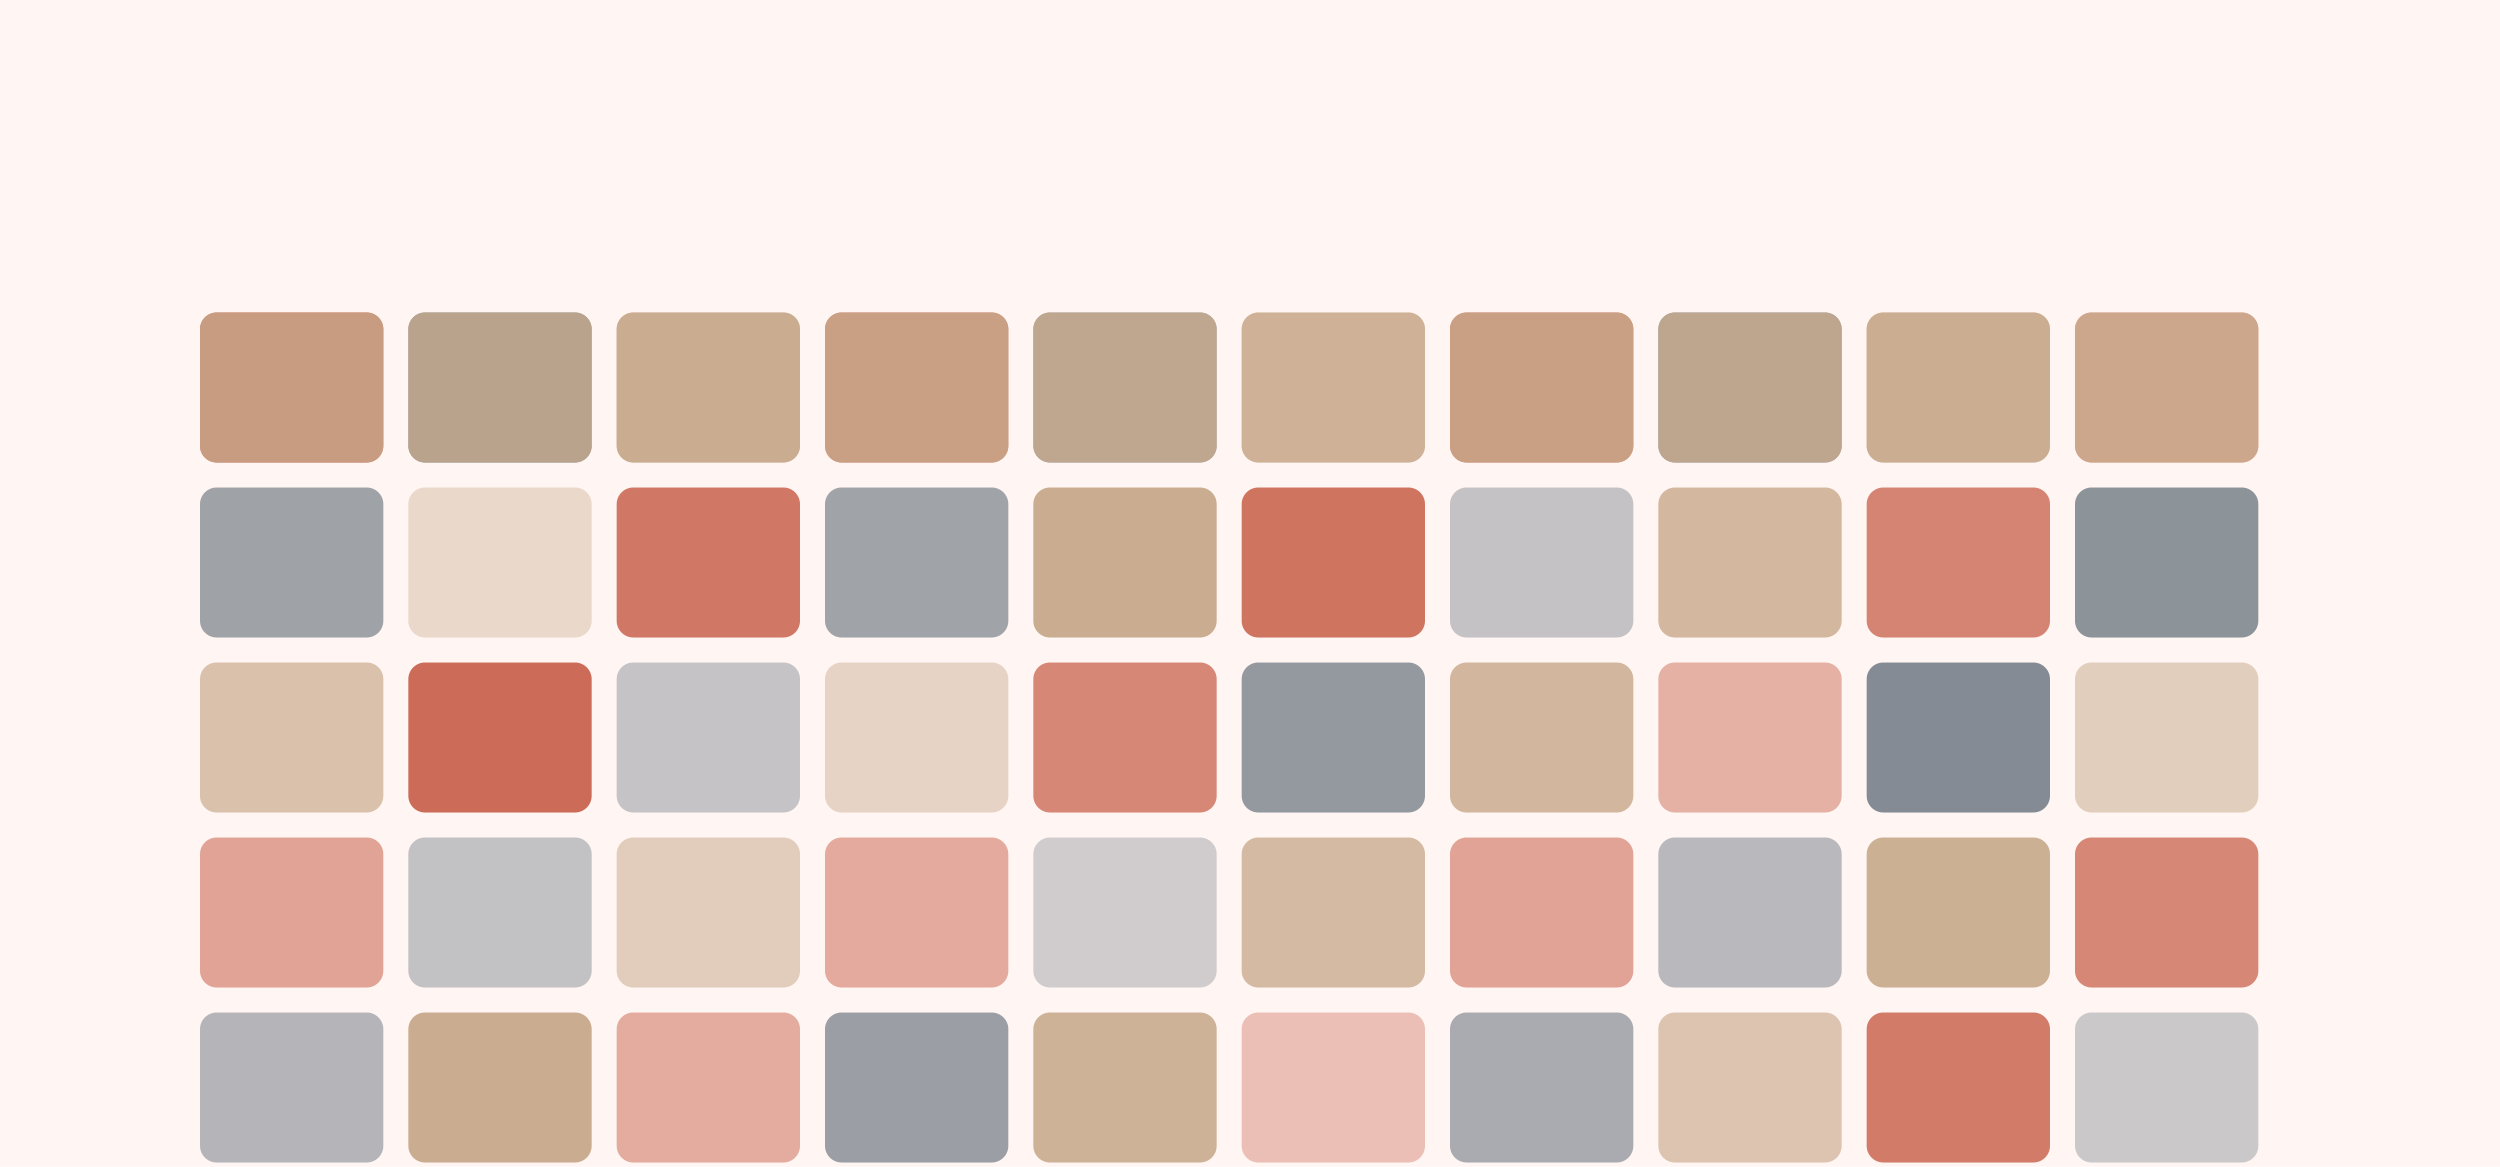
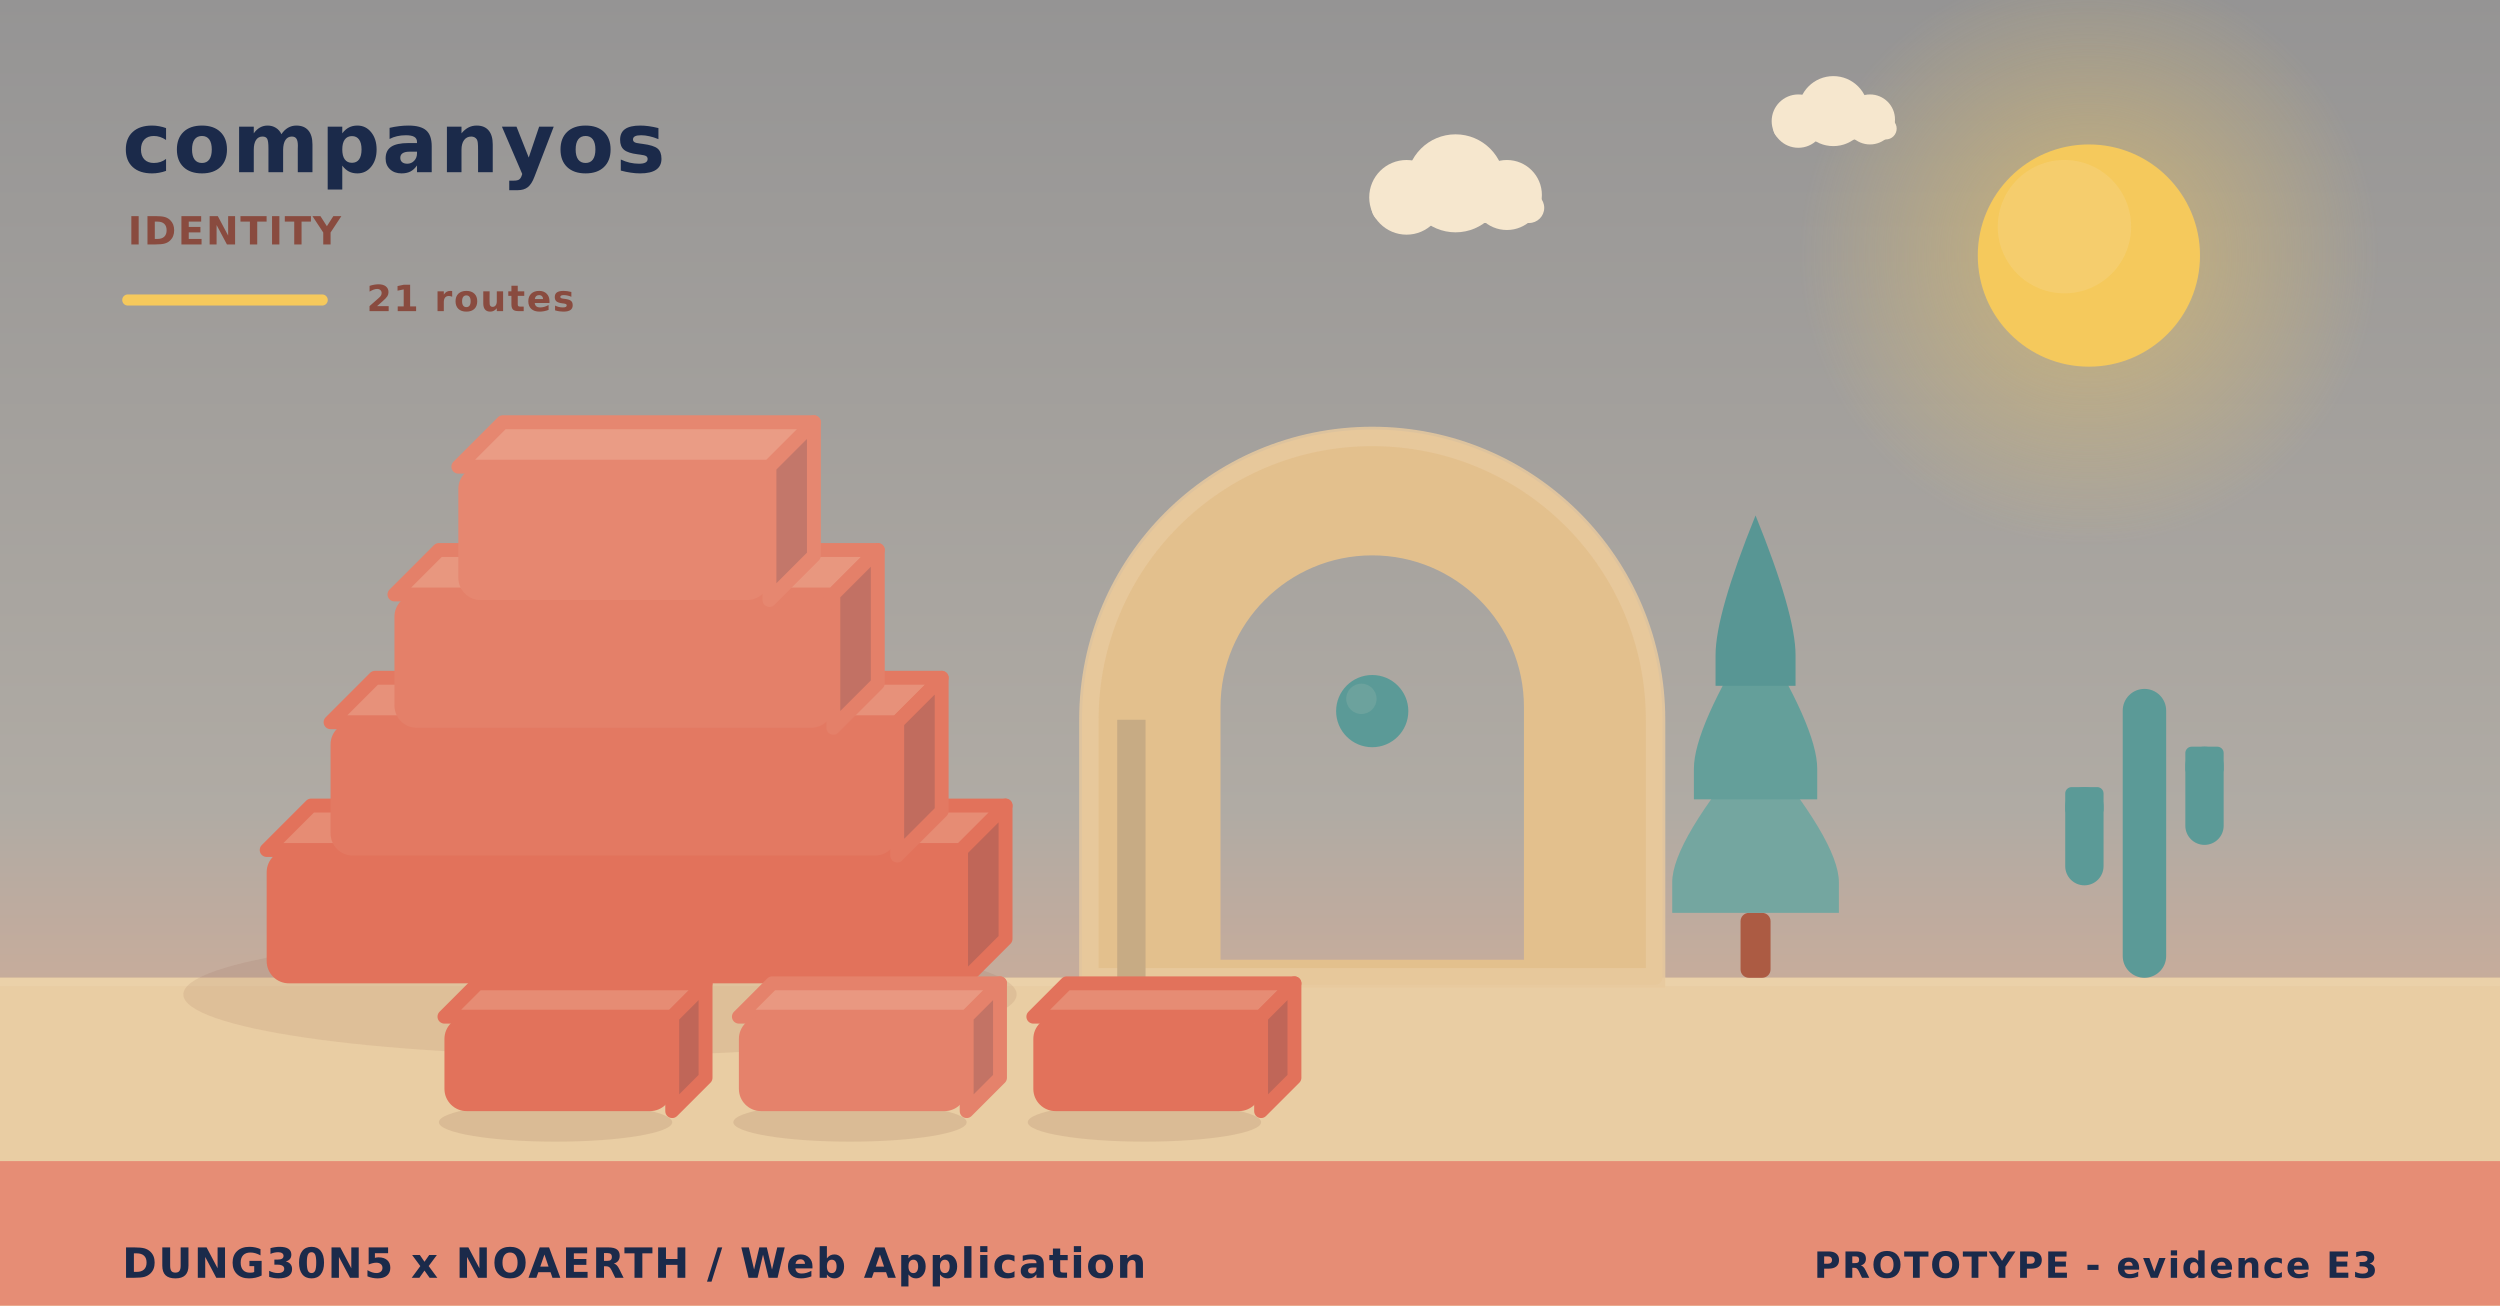
- <svg xmlns="http://www.w3.org/2000/svg" viewBox="0 0 1200 560" width="1200" height="560" role="img" aria-label="companyos hero">
-   <rect width="1200" height="560" fill="#fff5f2" />
-   <defs>
-     <linearGradient id="gh" x1="0" y1="0" x2="1" y2="1">
-       <stop offset="0%" stop-color="#c75f48" />
-       <stop offset="100%" stop-color="#78818a" />
-     </linearGradient>
-   </defs>
-   <rect x="96.00" y="150.00" width="88.00" height="72.00" rx="8.00" fill="#c75f48" opacity="0.91" />
-   <rect x="196.00" y="150.00" width="88.00" height="72.00" rx="8.00" fill="#78818a" opacity="0.88" />
-   <rect x="296.00" y="150.00" width="88.00" height="72.00" rx="8.00" fill="#c7a88a" opacity="0.69" />
-   <rect x="396.00" y="150.00" width="88.00" height="72.00" rx="8.00" fill="#c75f48" opacity="0.78" />
-   <rect x="496.00" y="150.00" width="88.00" height="72.00" rx="8.00" fill="#78818a" opacity="0.73" />
-   <rect x="596.00" y="150.00" width="88.00" height="72.00" rx="8.00" fill="#c7a88a" opacity="0.38" />
-   <rect x="696.00" y="150.00" width="88.00" height="72.00" rx="8.00" fill="#c75f48" opacity="0.78" />
-   <rect x="796.00" y="150.00" width="88.00" height="72.00" rx="8.00" fill="#78818a" opacity="0.79" />
-   <rect x="896.00" y="150.00" width="88.00" height="72.00" rx="8.00" fill="#c7a88a" opacity="0.63" />
-   <rect x="996.00" y="150.00" width="88.00" height="72.00" rx="8.00" fill="#c75f48" opacity="0.54" />
-   <rect x="96.00" y="234.00" width="88.00" height="72.00" rx="8.00" fill="#78818a" opacity="0.71" />
-   <rect x="196.00" y="234.00" width="88.00" height="72.00" rx="8.00" fill="#c7a88a" opacity="0.38" />
-   <rect x="296.00" y="234.00" width="88.00" height="72.00" rx="8.00" fill="#c75f48" opacity="0.83" />
-   <rect x="396.00" y="234.00" width="88.00" height="72.00" rx="8.00" fill="#78818a" opacity="0.70" />
-   <rect x="496.00" y="234.00" width="88.00" height="72.00" rx="8.00" fill="#c7a88a" opacity="0.94" />
-   <rect x="596.00" y="234.00" width="88.00" height="72.00" rx="8.00" fill="#c75f48" opacity="0.86" />
-   <rect x="696.00" y="234.00" width="88.00" height="72.00" rx="8.00" fill="#78818a" opacity="0.44" />
-   <rect x="796.00" y="234.00" width="88.00" height="72.00" rx="8.00" fill="#c7a88a" opacity="0.79" />
-   <rect x="896.00" y="234.00" width="88.00" height="72.00" rx="8.00" fill="#c75f48" opacity="0.75" />
-   <rect x="996.00" y="234.00" width="88.00" height="72.00" rx="8.00" fill="#78818a" opacity="0.85" />
-   <rect x="96.00" y="318.00" width="88.00" height="72.00" rx="8.00" fill="#c7a88a" opacity="0.68" />
-   <rect x="196.00" y="318.00" width="88.00" height="72.00" rx="8.00" fill="#c75f48" opacity="0.91" />
-   <rect x="296.00" y="318.00" width="88.00" height="72.00" rx="8.00" fill="#78818a" opacity="0.43" />
-   <rect x="396.00" y="318.00" width="88.00" height="72.00" rx="8.00" fill="#c7a88a" opacity="0.44" />
-   <rect x="496.00" y="318.00" width="88.00" height="72.00" rx="8.00" fill="#c75f48" opacity="0.73" />
-   <rect x="596.00" y="318.00" width="88.00" height="72.00" rx="8.00" fill="#78818a" opacity="0.79" />
-   <rect x="696.00" y="318.00" width="88.00" height="72.00" rx="8.00" fill="#c7a88a" opacity="0.81" />
-   <rect x="796.00" y="318.00" width="88.00" height="72.00" rx="8.00" fill="#c75f48" opacity="0.46" />
-   <rect x="896.00" y="318.00" width="88.00" height="72.00" rx="8.00" fill="#78818a" opacity="0.91" />
-   <rect x="996.00" y="318.00" width="88.00" height="72.00" rx="8.00" fill="#c7a88a" opacity="0.51" />
-   <rect x="96.00" y="402.00" width="88.00" height="72.00" rx="8.00" fill="#c75f48" opacity="0.54" />
-   <rect x="196.00" y="402.00" width="88.00" height="72.00" rx="8.00" fill="#78818a" opacity="0.45" />
-   <rect x="296.00" y="402.00" width="88.00" height="72.00" rx="8.00" fill="#c7a88a" opacity="0.52" />
-   <rect x="396.00" y="402.00" width="88.00" height="72.00" rx="8.00" fill="#c75f48" opacity="0.50" />
-   <rect x="496.00" y="402.00" width="88.00" height="72.00" rx="8.00" fill="#78818a" opacity="0.35" />
-   <rect x="596.00" y="402.00" width="88.00" height="72.00" rx="8.00" fill="#c7a88a" opacity="0.77" />
-   <rect x="696.00" y="402.00" width="88.00" height="72.00" rx="8.00" fill="#c75f48" opacity="0.54" />
-   <rect x="796.00" y="402.00" width="88.00" height="72.00" rx="8.00" fill="#78818a" opacity="0.52" />
-   <rect x="896.00" y="402.00" width="88.00" height="72.00" rx="8.00" fill="#c7a88a" opacity="0.90" />
-   <rect x="996.00" y="402.00" width="88.00" height="72.00" rx="8.00" fill="#c75f48" opacity="0.73" />
-   <rect x="96.00" y="486.00" width="88.00" height="72.00" rx="8.00" fill="#78818a" opacity="0.55" />
-   <rect x="196.00" y="486.00" width="88.00" height="72.00" rx="8.00" fill="#c7a88a" opacity="0.94" />
-   <rect x="296.00" y="486.00" width="88.00" height="72.00" rx="8.00" fill="#c75f48" opacity="0.49" />
-   <rect x="396.00" y="486.00" width="88.00" height="72.00" rx="8.00" fill="#78818a" opacity="0.74" />
-   <rect x="496.00" y="486.00" width="88.00" height="72.00" rx="8.00" fill="#c7a88a" opacity="0.87" />
-   <rect x="596.00" y="486.00" width="88.00" height="72.00" rx="8.00" fill="#c75f48" opacity="0.36" />
-   <rect x="696.00" y="486.00" width="88.00" height="72.00" rx="8.00" fill="#78818a" opacity="0.63" />
-   <rect x="796.00" y="486.00" width="88.00" height="72.00" rx="8.00" fill="#c7a88a" opacity="0.63" />
-   <rect x="896.00" y="486.00" width="88.00" height="72.00" rx="8.00" fill="#c75f48" opacity="0.81" />
-   <rect x="996.00" y="486.00" width="88.00" height="72.00" rx="8.00" fill="#78818a" opacity="0.39" />
+ <svg xmlns="http://www.w3.org/2000/svg" width="900" height="470" viewBox="0 0 900 470" role="img" aria-label="companyos - identity">
+   <linearGradient id="skyh" x1="0" y1="0" x2="0" y2="1">
+     <stop offset="0" stop-color="#959494" />
+     <stop offset="0.62" stop-color="#b0aba4" />
+     <stop offset="1" stop-color="#f3ad8a" />
+   </linearGradient>
+   <rect width="900" height="470" fill="url(#skyh)" />
+   <radialGradient id="sunh">
+     <stop offset="0.35" stop-color="#f5c95c" stop-opacity="0.34" />
+     <stop offset="1" stop-color="#f5c95c" stop-opacity="0" />
+   </radialGradient>
+   <circle cx="752" cy="92" r="104" fill="url(#sunh)" />
+   <circle cx="752" cy="92" r="40" fill="#f5c95c" />
+   <circle cx="743.2" cy="81.6" r="24" fill="#f5d27e" opacity="0.5" />
  <g>
-     <rect x="96.00" y="150.00" width="88.00" height="72.00" rx="8.00" fill="#c7a88a" opacity="0.80" />
-     <animate attributeName="opacity" values="0.25;1.0;0.25" dur="9.933s" begin="1.06s" repeatCount="indefinite" />
+     <circle cx="524" cy="66" r="17.64" fill="#f6e7ce" />
+     <circle cx="506.36" cy="71.04" r="13.44" fill="#f6e7ce" />
+     <circle cx="542.48" cy="70.2" r="12.6" fill="#f6e7ce" />
+     <rect x="493.76" y="69.36" width="62.16" height="10.92" rx="5.46" fill="#f6e7ce" />
+     <animateTransform attributeName="transform" type="translate" values="0 0;24 0;0 0" dur="36s" begin="0s" repeatCount="indefinite" />
  </g>
  <g>
-     <rect x="196.00" y="150.00" width="88.00" height="72.00" rx="8.00" fill="#c7a88a" opacity="0.80" />
-     <animate attributeName="opacity" values="0.25;1.0;0.25" dur="9.933s" begin="1.38s" repeatCount="indefinite" />
+     <circle cx="660" cy="40" r="12.6" fill="#f6e7ce" />
+     <circle cx="647.4" cy="43.6" r="9.6" fill="#f6e7ce" />
+     <circle cx="673.2" cy="43" r="9" fill="#f6e7ce" />
+     <rect x="638.4" y="42.4" width="44.4" height="7.8" rx="3.9" fill="#f6e7ce" />
+     <animateTransform attributeName="transform" type="translate" values="0 0;-18 0;0 0" dur="46s" begin="3s" repeatCount="indefinite" />
+   </g>
+   <rect x="0" y="352" width="900" height="118" fill="#e9cda3" />
+   <rect x="0" y="352" width="900" height="3" fill="#ebd1a9" />
+   <text x="44" y="62" font-family="Verdana,DejaVu Sans,sans-serif" font-size="30" font-weight="700" letter-spacing="0.6" fill="#1b2a4a" text-anchor="start">companyos</text>
+   <text x="46" y="88" font-family="Verdana,DejaVu Sans,sans-serif" font-size="14" font-weight="700" letter-spacing="0.6" fill="#894b3f" text-anchor="start">IDENTITY</text>
+   <rect x="44" y="106" width="74" height="4" rx="2" fill="#f5c95c" />
+   <text x="132" y="112" font-family="Verdana,DejaVu Sans,sans-serif" font-size="13" font-weight="700" letter-spacing="0.6" fill="#894b3f" text-anchor="start">21 routes</text>
+   <ellipse cx="216" cy="358" rx="150" ry="22" fill="rgba(138,90,68,0.11)" />
+   <g>
+     <path d="M96,306 L346,306 L362,290 L112,290 Z" fill="#e68c74" stroke="#e2725b" stroke-width="5" stroke-linejoin="round" />
+     <path d="M346,306 L362,290 L362,338 L346,354 Z" fill="#c06658" stroke="#e2725b" stroke-width="5" stroke-linejoin="round" />
+     <rect x="96" y="306" width="250" height="48" rx="8" fill="#e2725b" />
+     <animateTransform attributeName="transform" type="translate" values="0 10;0 0" dur="0.9s" begin="0s" fill="freeze" />
  </g>
  <g>
-     <rect x="296.00" y="150.00" width="88.00" height="72.00" rx="8.00" fill="#c7a88a" opacity="0.80" />
-     <animate attributeName="opacity" values="0.25;1.0;0.25" dur="9.933s" begin="1.7s" repeatCount="indefinite" />
+     <path d="M119,260 L323,260 L339,244 L135,244 Z" fill="#e7917a" stroke="#e37962" stroke-width="5" stroke-linejoin="round" />
+     <path d="M323,260 L339,244 L339,292 L323,308 Z" fill="#c16c5e" stroke="#e37962" stroke-width="5" stroke-linejoin="round" />
+     <rect x="119" y="260" width="204" height="48" rx="8" fill="#e37962" />
+     <animateTransform attributeName="transform" type="translate" values="0 10;0 0" dur="0.9s" begin="0.28s" fill="freeze" />
  </g>
  <g>
-     <rect x="396.00" y="150.00" width="88.00" height="72.00" rx="8.00" fill="#c7a88a" opacity="0.80" />
-     <animate attributeName="opacity" values="0.25;1.0;0.25" dur="9.933s" begin="2.02s" repeatCount="indefinite" />
+     <path d="M142,214 L300,214 L316,198 L158,198 Z" fill="#e8977f" stroke="#e48069" stroke-width="5" stroke-linejoin="round" />
+     <path d="M300,214 L316,198 L316,246 L300,262 Z" fill="#c27164" stroke="#e48069" stroke-width="5" stroke-linejoin="round" />
+     <rect x="142" y="214" width="158" height="48" rx="8" fill="#e48069" />
+     <animateTransform attributeName="transform" type="translate" values="0 10;0 0" dur="0.9s" begin="0.56s" fill="freeze" />
  </g>
  <g>
-     <rect x="496.00" y="150.00" width="88.00" height="72.00" rx="8.00" fill="#c7a88a" opacity="0.80" />
-     <animate attributeName="opacity" values="0.25;1.0;0.25" dur="9.933s" begin="2.34s" repeatCount="indefinite" />
+     <path d="M165,168 L277,168 L293,152 L181,152 Z" fill="#ea9c85" stroke="#e68770" stroke-width="5" stroke-linejoin="round" />
+     <path d="M277,168 L293,152 L293,200 L277,216 Z" fill="#c3776a" stroke="#e68770" stroke-width="5" stroke-linejoin="round" />
+     <rect x="165" y="168" width="112" height="48" rx="8" fill="#e68770" />
+     <animateTransform attributeName="transform" type="translate" values="0 10;0 0" dur="0.9s" begin="0.84s" fill="freeze" />
  </g>
+   <path d="M392,352 L392,259.12 A102,102 0 0 1 596,259.12 L596,352 Z M436.88,348 L436.88,254.55 A57.12,57.12 0 0 1 551.12,254.55 L551.12,348 Z" fill="#e3c08d" fill-rule="evenodd" stroke="#e3c08d" stroke-width="5" stroke-linejoin="round" />
+   <path d="M392,352 L392,259.12 A102,102 0 0 1 596,259.12 L596,352 Z" fill="none" stroke="#e8c99d" stroke-width="7" stroke-linecap="round" opacity="0.85" />
+   <rect x="402.2" y="259.12" width="10.2" height="92.88" fill="#c7ab84" />
  <g>
-     <rect x="596.00" y="150.00" width="88.00" height="72.00" rx="8.00" fill="#c7a88a" opacity="0.80" />
-     <animate attributeName="opacity" values="0.25;1.0;0.25" dur="9.933s" begin="2.66s" repeatCount="indefinite" />
+     <circle cx="494" cy="256" r="13" fill="#5b9a97" />
+     <circle cx="490.1" cy="251.58" r="5.46" fill="#7aa9a2" opacity="0.55" />
+     <animate attributeName="opacity" values="0.78;1;0.78" dur="5.2s" begin="0s" repeatCount="indefinite" />
  </g>
+   <rect x="626.6" y="328.64" width="10.8" height="23.36" rx="3" fill="#ac5b43" />
+   <path d="M632,267.32 Q602,302.89 602,317.6 Q602,328.64 602,328.64 L662,328.64 Q662,328.64 662,317.6 Q662,302.89 632,267.32 Z" fill="#74a6a0" />
+   <path d="M632,226.44 Q609.8,262.01 609.8,276.72 Q609.8,287.76 609.8,287.76 L654.2,287.76 Q654.2,287.76 654.2,276.72 Q654.2,262.01 632,226.44 Z" fill="#649f9a" />
+   <path d="M632,185.56 Q617.6,221.13 617.6,235.84 Q617.6,246.88 617.6,246.88 L646.4,246.88 Q646.4,246.88 646.4,235.84 Q646.4,221.13 632,185.56 Z" fill="#589694" />
+   <rect x="764.18" y="248" width="15.64" height="104" rx="7.82" fill="#5b9a97" />
+   <rect x="743.48" y="283.36" width="13.8" height="35.36" rx="6.9" fill="#5b9a97" />
+   <rect x="743.48" y="283.36" width="13.8" height="10.4" rx="2.3" fill="#5b9a97" />
+   <rect x="786.72" y="268.8" width="13.8" height="35.36" rx="6.9" fill="#5b9a97" />
+   <rect x="786.72" y="268.8" width="13.8" height="10.4" rx="2.3" fill="#5b9a97" />
+   <ellipse cx="200" cy="404" rx="42" ry="7" fill="rgba(138,90,68,0.15)" />
  <g>
-     <rect x="696.00" y="150.00" width="88.00" height="72.00" rx="8.00" fill="#c7a88a" opacity="0.80" />
-     <animate attributeName="opacity" values="0.25;1.0;0.25" dur="9.933s" begin="2.98s" repeatCount="indefinite" />
+     <path d="M160,366 L242,366 L254,354 L172,354 Z" fill="#e68c74" stroke="#e2725b" stroke-width="5" stroke-linejoin="round" />
+     <path d="M242,366 L254,354 L254,388 L242,400 Z" fill="#c06658" stroke="#e2725b" stroke-width="5" stroke-linejoin="round" />
+     <rect x="160" y="366" width="82" height="34" rx="8" fill="#e2725b" />
+     <animateTransform attributeName="transform" type="translate" values="0 10;0 0" dur="0.7s" begin="0.8s" fill="freeze" />
  </g>
+   <ellipse cx="306" cy="404" rx="42" ry="7" fill="rgba(138,90,68,0.15)" />
  <g>
-     <rect x="796.00" y="150.00" width="88.00" height="72.00" rx="8.00" fill="#c7a88a" opacity="0.80" />
-     <animate attributeName="opacity" values="0.25;1.0;0.25" dur="9.933s" begin="3.3s" repeatCount="indefinite" />
+     <path d="M266,366 L348,366 L360,354 L278,354 Z" fill="#e99881" stroke="#e5826b" stroke-width="5" stroke-linejoin="round" />
+     <path d="M348,366 L360,354 L360,388 L348,400 Z" fill="#c37365" stroke="#e5826b" stroke-width="5" stroke-linejoin="round" />
+     <rect x="266" y="366" width="82" height="34" rx="8" fill="#e5826b" />
+     <animateTransform attributeName="transform" type="translate" values="0 10;0 0" dur="0.7s" begin="0.95s" fill="freeze" />
  </g>
+   <ellipse cx="412" cy="404" rx="42" ry="7" fill="rgba(138,90,68,0.15)" />
  <g>
-     <rect x="896.00" y="150.00" width="88.00" height="72.00" rx="8.00" fill="#c7a88a" opacity="0.80" />
-     <animate attributeName="opacity" values="0.25;1.0;0.25" dur="9.933s" begin="3.62s" repeatCount="indefinite" />
+     <path d="M372,366 L454,366 L466,354 L384,354 Z" fill="#e68c74" stroke="#e2725b" stroke-width="5" stroke-linejoin="round" />
+     <path d="M454,366 L466,354 L466,388 L454,400 Z" fill="#c06658" stroke="#e2725b" stroke-width="5" stroke-linejoin="round" />
+     <rect x="372" y="366" width="82" height="34" rx="8" fill="#e2725b" />
+     <animateTransform attributeName="transform" type="translate" values="0 10;0 0" dur="0.7s" begin="1.1s" fill="freeze" />
  </g>
-   <g>
-     <rect x="996.00" y="150.00" width="88.00" height="72.00" rx="8.00" fill="#c7a88a" opacity="0.80" />
-     <animate attributeName="opacity" values="0.25;1.0;0.25" dur="9.933s" begin="3.94s" repeatCount="indefinite" />
-   </g>
+   <rect x="0" y="418" width="900" height="52" rx="0" fill="#e68972" opacity="0.94" />
+   <text x="44" y="460" font-family="Verdana,DejaVu Sans,sans-serif" font-size="15" font-weight="700" letter-spacing="0.6" fill="#1b2a4a" text-anchor="start">DUNG30N5 x NOAERTH  /  Web Application</text>
+   <text x="856" y="460" font-family="Verdana,DejaVu Sans,sans-serif" font-size="13" font-weight="700" letter-spacing="0.6" fill="#1b2a4a" text-anchor="end">PROTOTYPE  -  evidence E3</text>
</svg>
